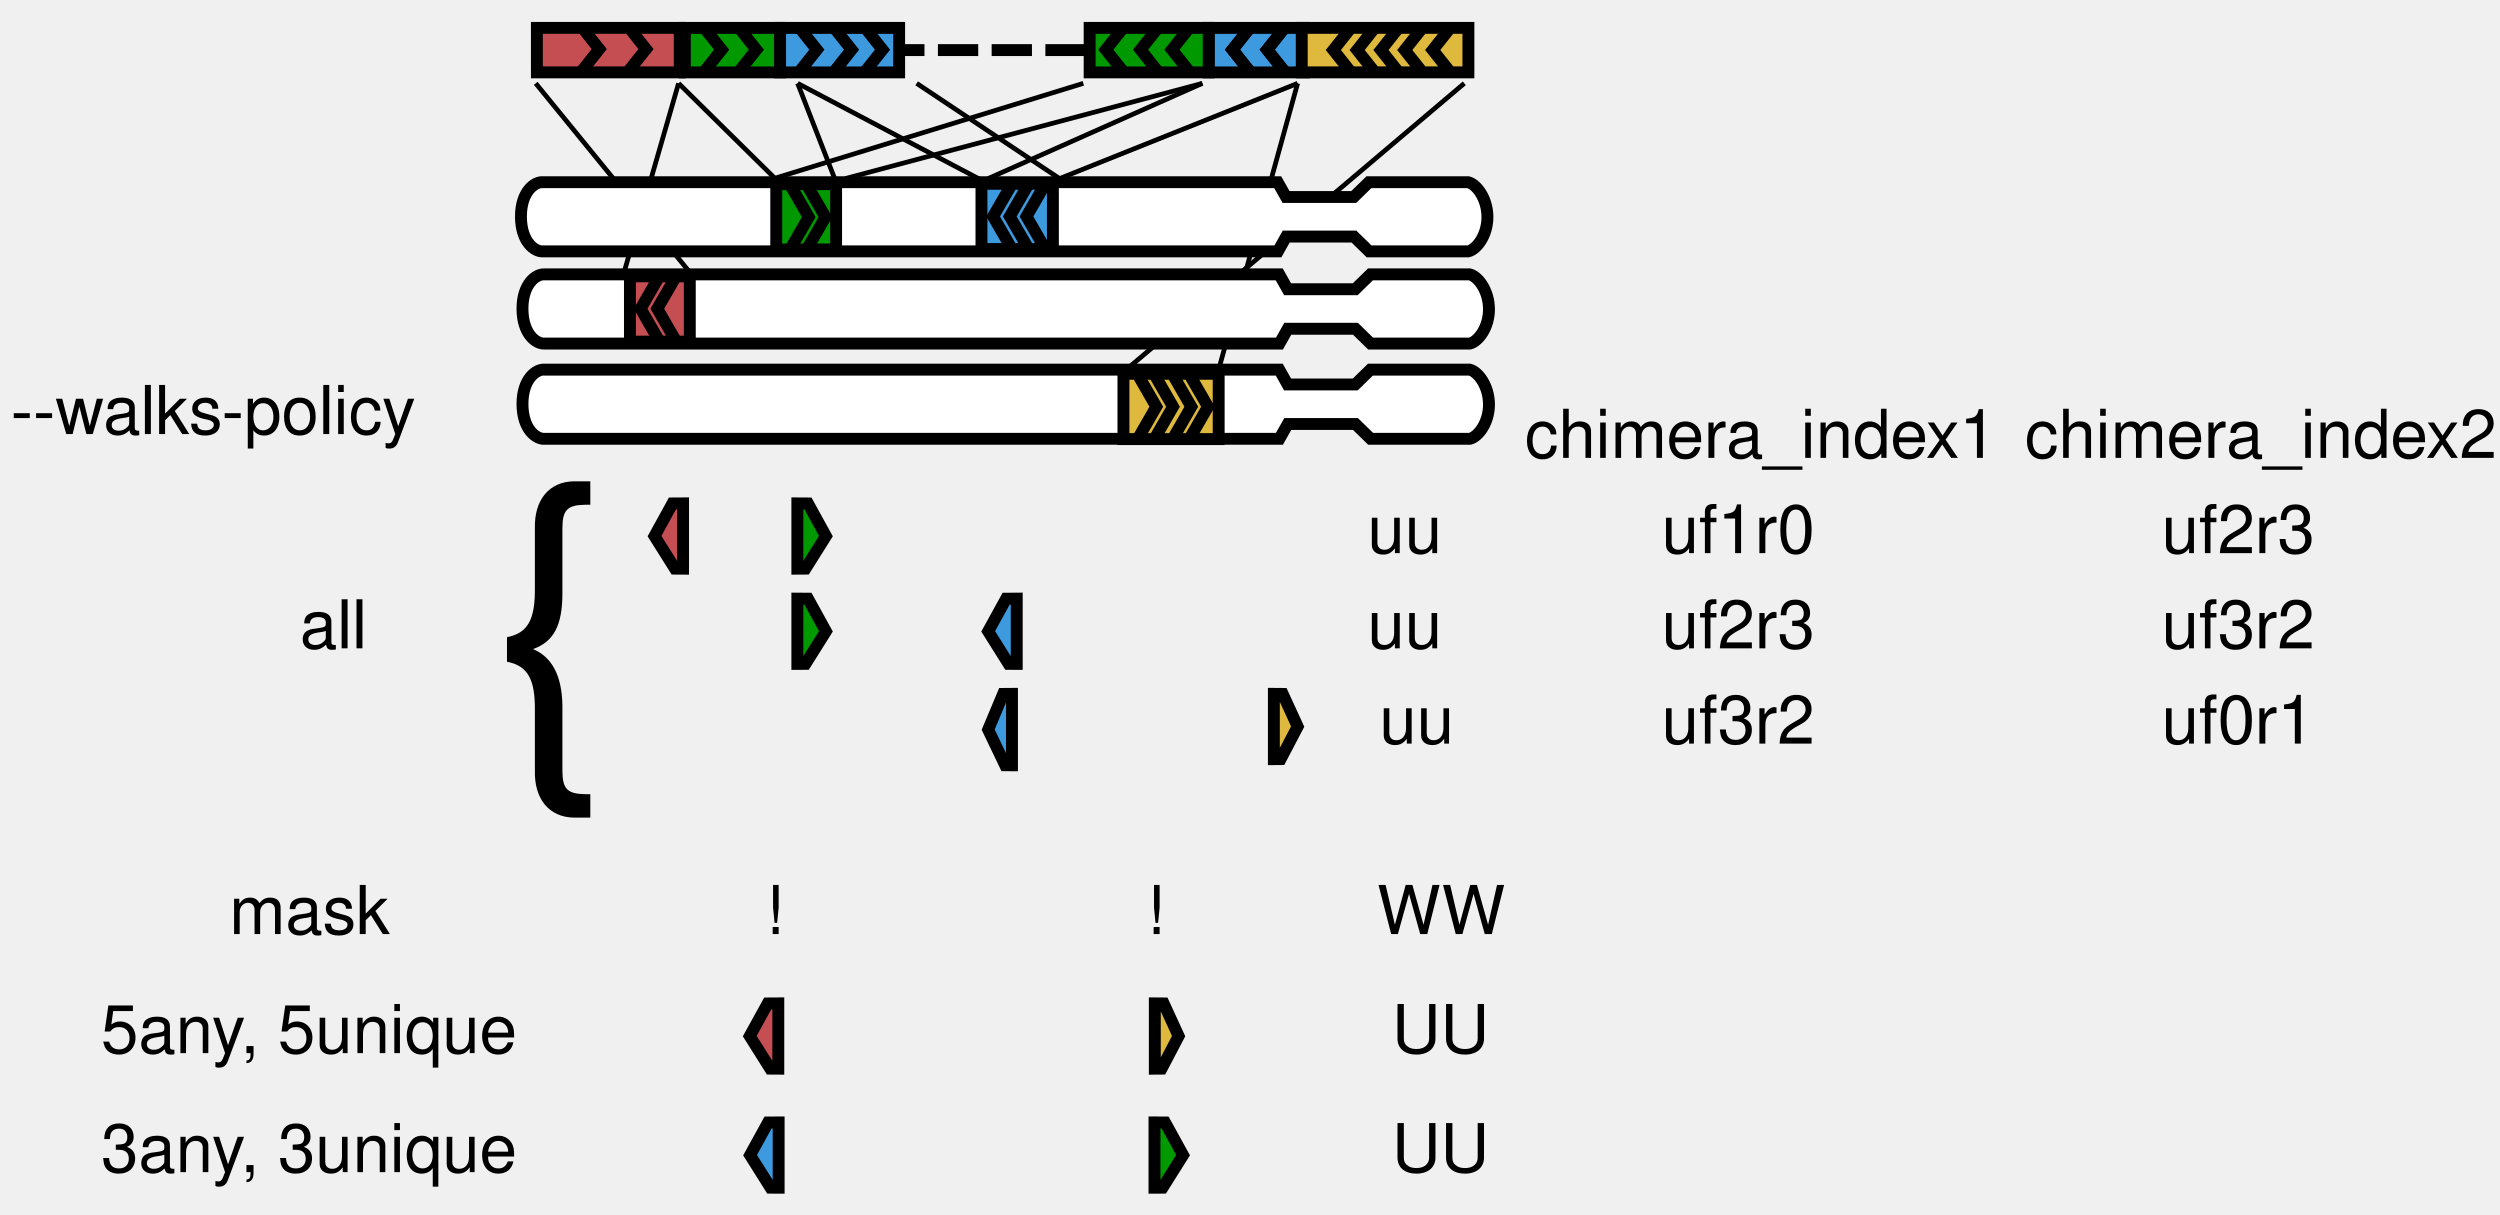
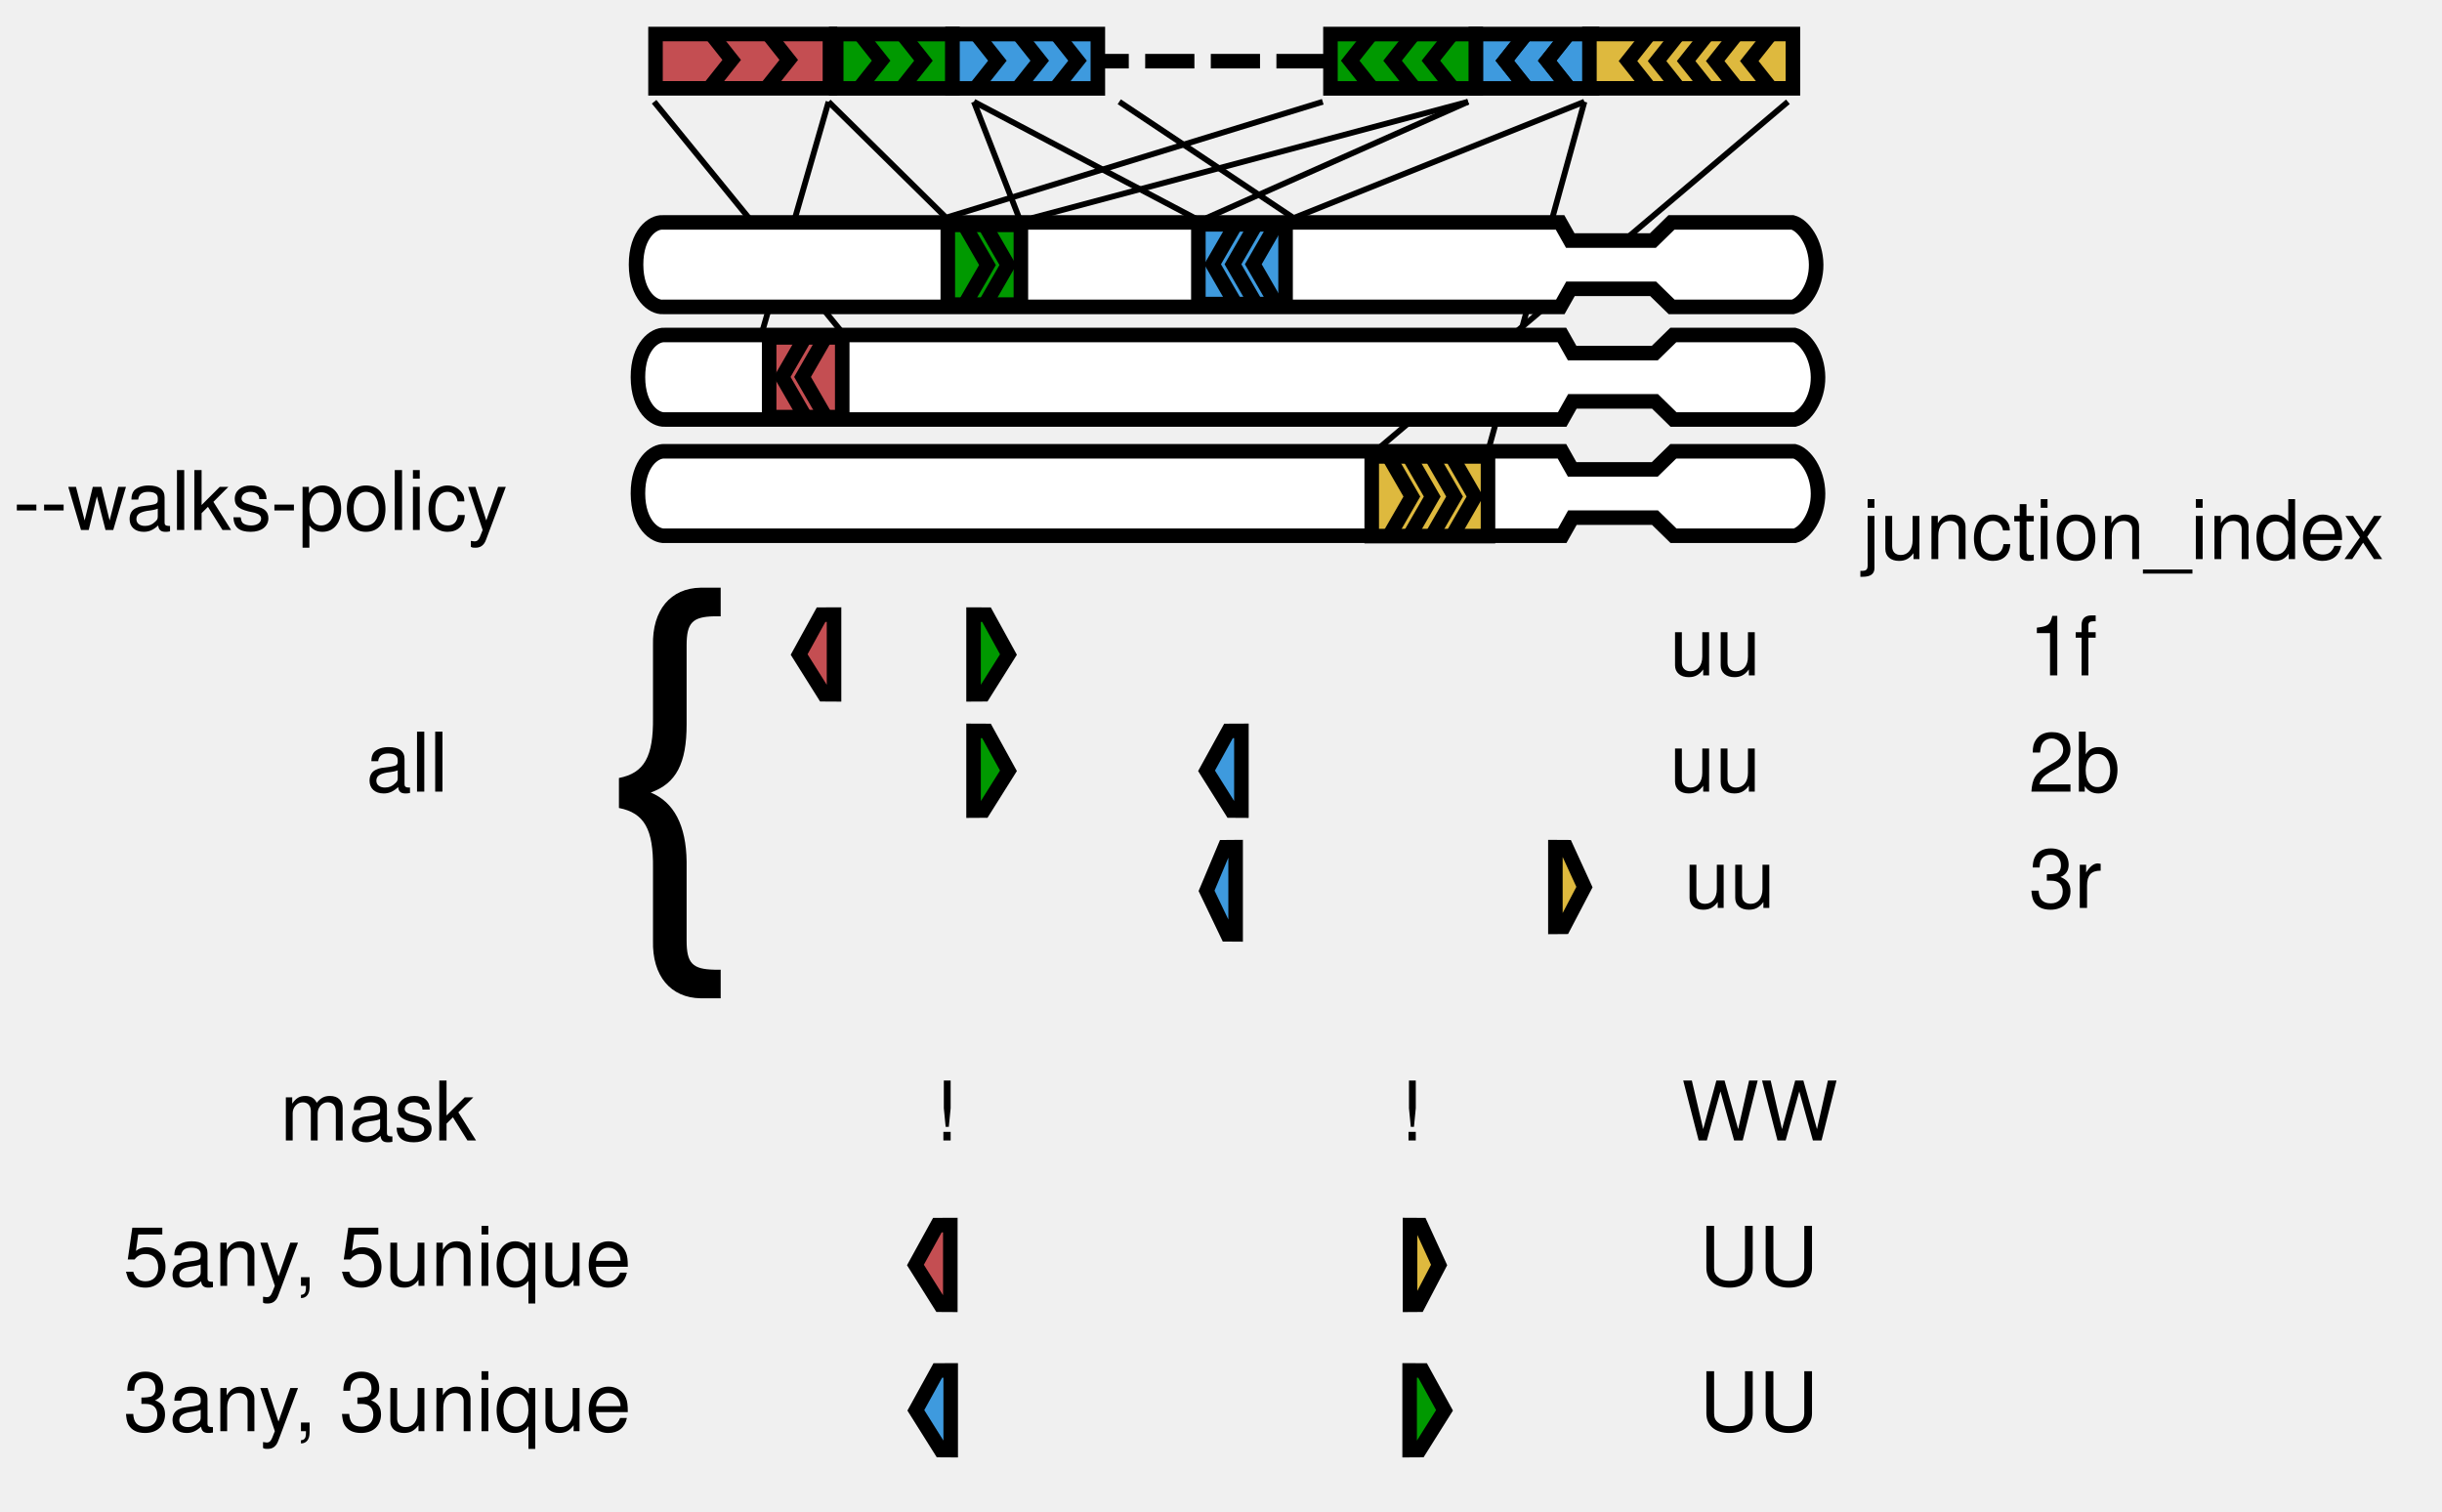
- <svg xmlns="http://www.w3.org/2000/svg" width="105px" height="51px" viewBox="0 0 105 51" version="1.1" style="background: #FFFFFF;">
+ <svg xmlns="http://www.w3.org/2000/svg" width="84px" height="52px" viewBox="0 0 84 52" version="1.1">
  <g id="Page-1" stroke="none" stroke-width="1" fill="none" fill-rule="evenodd">
-     <line x1="45.599" y1="2.104" x2="37.81" y2="2.104" id="path4191-9-2-29-3" stroke="#000000" stroke-width="0.5" stroke-dasharray="1.693,0.564" />
-     <line x1="22.5" y1="3.5" x2="29.148" y2="11.655" id="path5953-8-5-9-9" stroke="#000000" stroke-width="0.2" />
-     <line x1="28.5" y1="3.5" x2="26.148" y2="11.655" id="path5955-8-8-6-1" stroke="#000000" stroke-width="0.2" />
-     <line x1="45.5" y1="3.5" x2="32.5" y2="7.5" id="path5972-8-5-0-8" stroke="#000000" stroke-width="0.2" />
-     <line x1="33.5" y1="3.5" x2="41.235" y2="7.574" id="path5972-8-5-0-8" stroke="#000000" stroke-width="0.2" />
-     <line x1="50.5" y1="3.5" x2="35.5" y2="7.5" id="path5974-4-0-2-8" stroke="#000000" stroke-width="0.2" />
-     <line x1="38.5" y1="3.5" x2="44.5" y2="7.5" id="path5974-4-0-2-8" stroke="#000000" stroke-width="0.2" />
-     <line x1="54.5" y1="3.5" x2="51.148" y2="15.655" id="path5972-8-5-0-8" stroke="#000000" stroke-width="0.2" />
-     <line x1="61.5" y1="3.5" x2="47.148" y2="15.655" id="path5974-4-0-2-8" stroke="#000000" stroke-width="0.2" />
-     <polygon id="path6063-4-20-3-7-7" stroke="#000000" stroke-width="0.5" fill="#C44E52" points="27.489 22.516 28.348 23.882 28.689 23.884 28.689 21.142 28.244 21.145" />
-     <polygon id="path6063-4-20-3-7-7" stroke="#000000" stroke-width="0.5" fill="#009900" transform="translate(34.08878, 22.51323) scale(-1, 1) translate(-34.08878, -22.51323) " points="33.489 22.516 34.348 23.882 34.689 23.884 34.689 21.142 34.244 21.145" />
-     <polygon id="path6063-4-20-3-7-7" stroke="#000000" stroke-width="0.5" fill="#009900" transform="translate(34.08878, 26.51323) scale(-1, 1) translate(-34.08878, -26.51323) " points="33.489 26.516 34.348 27.882 34.689 27.884 34.689 25.142 34.244 25.145" />
-     <polygon id="path6063-4-6-2-0-6-0" stroke="#000000" stroke-width="0.5" fill="#3E9ADE" points="41.503 26.516 42.362 27.882 42.703 27.884 42.703 25.142 42.258 25.145" />
-     <polygon id="path6063-4-6-2-0-6-0" stroke="#000000" stroke-width="0.5" fill="#3E9ADE" points="41.503 30.645 42.219 32.14 42.503 32.142 42.503 29.142 42.132 29.145" />
-     <polygon id="path6063-4-20-3-7-7" stroke="#000000" stroke-width="0.5" fill="#009900" transform="translate(49.08878, 48.51323) scale(-1, 1) translate(-49.08878, -48.51323) " points="48.489 48.516 49.348 49.882 49.689 49.884 49.689 47.142 49.244 47.145" />
-     <polygon id="path6063-4-6-2-0-6-0" stroke="#000000" stroke-width="0.5" fill="#3E9ADE" points="31.503 48.516 32.362 49.882 32.703 49.884 32.703 47.142 32.258 47.145" />
-     <polygon id="path6063-4-6-2-0-6-0" stroke="#000000" stroke-width="0.5" fill="#DEB93E" transform="translate(54.00273, 30.51323) scale(-1, 1) translate(-54.00273, -30.51323) " points="53.503 30.516 54.219 31.882 54.503 31.884 54.503 29.142 54.132 29.145" />
-     <polygon id="path6063-4-20-3-7-7" stroke="#000000" stroke-width="0.5" fill="#C44E52" points="31.489 43.516 32.348 44.882 32.689 44.884 32.689 42.142 32.244 42.145" />
-     <polygon id="path6063-4-6-2-0-6-0" stroke="#000000" stroke-width="0.5" fill="#DEB93E" transform="translate(49.00273, 43.51323) scale(-1, 1) translate(-49.00273, -43.51323) " points="48.503 43.516 49.219 44.882 49.503 44.884 49.503 42.142 49.132 42.145" />
-     <rect id="rect4138-6-7-7-3-2" stroke="#000000" stroke-width="0.5" fill="#C44E52" fill-rule="nonzero" stroke-linecap="round" x="22.549" y="1.17" width="6" height="1.869" />
-     <g id="g6125-3-5-76-2-7" transform="translate(24.37033, 1.095396)" stroke="#000000" stroke-width="0.5">
-       <polyline id="path6063-8-1-9-1-9" points="0.042 0.013 0.798 0.966 0.033 1.929" />
-       <polyline id="path6063-9-3-74-1-5-1" points="2.005 0.013 2.761 0.966 1.996 1.929" />
+     <g id="Group" transform="translate(0.454096, 1.095396)">
+       <line x1="45.145" y1="1.009" x2="37.355" y2="1.009" id="path4191-9-2-29-3" stroke="#000000" stroke-width="0.5" stroke-dasharray="1.693,0.564" />
+       <line x1="22.046" y1="2.405" x2="28.694" y2="10.56" id="path5953-8-5-9-9" stroke="#000000" stroke-width="0.2" />
+       <line x1="28.046" y1="2.405" x2="25.694" y2="10.56" id="path5955-8-8-6-1" stroke="#000000" stroke-width="0.2" />
+       <line x1="45.046" y1="2.405" x2="32.046" y2="6.405" id="path5972-8-5-0-8" stroke="#000000" stroke-width="0.2" />
+       <line x1="33.046" y1="2.405" x2="40.781" y2="6.478" id="path5972-8-5-0-8" stroke="#000000" stroke-width="0.2" />
+       <line x1="50.046" y1="2.405" x2="35.046" y2="6.405" id="path5974-4-0-2-8" stroke="#000000" stroke-width="0.2" />
+       <line x1="38.046" y1="2.405" x2="44.046" y2="6.405" id="path5974-4-0-2-8" stroke="#000000" stroke-width="0.2" />
+       <line x1="54.046" y1="2.405" x2="50.694" y2="14.56" id="path5972-8-5-0-8" stroke="#000000" stroke-width="0.2" />
+       <line x1="61.046" y1="2.405" x2="46.694" y2="14.56" id="path5974-4-0-2-8" stroke="#000000" stroke-width="0.2" />
+       <polygon id="path6063-4-20-3-7-7" stroke="#000000" stroke-width="0.5" fill="#C44E52" fill-rule="nonzero" points="27.035 21.42 27.894 22.787 28.235 22.789 28.235 20.047 27.79 20.049" />
+       <polygon id="path6063-4-20-3-7-7" stroke="#000000" stroke-width="0.5" fill="#009900" fill-rule="nonzero" transform="translate(33.63469, 21.41784) scale(-1, 1) translate(-33.63469, -21.41784) " points="33.035 21.42 33.894 22.787 34.235 22.789 34.235 20.047 33.79 20.049" />
+       <polygon id="path6063-4-20-3-7-7" stroke="#000000" stroke-width="0.5" fill="#009900" fill-rule="nonzero" transform="translate(33.63469, 25.41784) scale(-1, 1) translate(-33.63469, -25.41784) " points="33.035 25.42 33.894 26.787 34.235 26.789 34.235 24.047 33.79 24.049" />
+       <polygon id="path6063-4-6-2-0-6-0" stroke="#000000" stroke-width="0.5" fill="#3E9ADE" fill-rule="nonzero" points="41.049 25.42 41.908 26.787 42.248 26.789 42.248 24.047 41.804 24.049" />
+       <polygon id="path6063-4-6-2-0-6-0" stroke="#000000" stroke-width="0.5" fill="#3E9ADE" fill-rule="nonzero" points="41.049 29.549 41.765 31.045 42.049 31.047 42.049 28.047 41.678 28.05" />
+       <polygon id="path6063-4-20-3-7-7" stroke="#000000" stroke-width="0.5" fill="#009900" fill-rule="nonzero" transform="translate(48.63469, 47.41784) scale(-1, 1) translate(-48.63469, -47.41784) " points="48.035 47.42 48.894 48.787 49.235 48.789 49.235 46.047 48.79 46.049" />
+       <polygon id="path6063-4-6-2-0-6-0" stroke="#000000" stroke-width="0.5" fill="#3E9ADE" fill-rule="nonzero" points="31.049 47.42 31.908 48.787 32.248 48.789 32.248 46.047 31.804 46.049" />
+       <polygon id="path6063-4-6-2-0-6-0" stroke="#000000" stroke-width="0.5" fill="#DEB93E" fill-rule="nonzero" transform="translate(53.54863, 29.41784) scale(-1, 1) translate(-53.54863, -29.41784) " points="53.049 29.42 53.765 30.787 54.049 30.789 54.049 28.047 53.678 28.049" />
+       <polygon id="path6063-4-20-3-7-7" stroke="#000000" stroke-width="0.5" fill="#C44E52" fill-rule="nonzero" points="31.035 42.42 31.894 43.787 32.235 43.789 32.235 41.047 31.79 41.049" />
+       <polygon id="path6063-4-6-2-0-6-0" stroke="#000000" stroke-width="0.5" fill="#DEB93E" fill-rule="nonzero" transform="translate(48.54863, 42.41784) scale(-1, 1) translate(-48.54863, -42.41784) " points="48.049 42.42 48.765 43.787 49.049 43.789 49.049 41.047 48.678 41.049" />
+       <rect id="rect4138-6-7-7-3-2" stroke="#000000" stroke-width="0.5" fill="#C44E52" fill-rule="nonzero" stroke-linecap="round" x="22.094" y="0.075" width="6" height="1.869" />
+       <g id="g6125-3-5-76-2-7" transform="translate(22.91624, 0)" stroke="#000000" stroke-width="0.5">
+         <polyline id="path6063-8-1-9-1-9" points="1.042 0.013 1.798 0.966 1.033 1.929" />
+         <polyline id="path6063-9-3-74-1-5-1" points="3.005 0.013 3.761 0.966 2.996 1.929" />
+       </g>
+       <rect id="rect4138-6-7-7-2-9-9" stroke="#000000" stroke-width="0.5" fill="#009900" fill-rule="nonzero" stroke-linecap="round" x="28.31" y="0.076" width="4" height="1.869" />
+       <rect id="rect4138-6-7-7-2-9-9" stroke="#000000" stroke-width="0.5" fill="#3E9ADE" fill-rule="nonzero" stroke-linecap="round" x="32.31" y="0.076" width="5" height="1.869" />
+       <g id="g6125-3-5-76-1-9-6" transform="translate(28.05602, 0.02619)" stroke="#000000" stroke-width="0.5">
+         <polyline id="path6063-8-1-9-7-1-3" points="1.042 0.013 1.798 0.966 1.033 1.929" />
+         <polyline id="path6063-9-3-74-1-7-4-6" points="2.499 0.013 3.255 0.966 2.49 1.929" />
+       </g>
+       <polyline id="path6063-8-1-9-7-1-3" stroke="#000000" stroke-width="0.5" points="33.098 0.04 33.854 0.992 33.089 1.955" />
+       <polyline id="path6063-9-3-74-1-7-4-6" stroke="#000000" stroke-width="0.5" points="34.555 0.04 35.311 0.992 34.546 1.955" />
+       <polyline id="path6063-9-3-74-1-7-4-6" stroke="#000000" stroke-width="0.5" points="35.855 0.04 36.611 0.992 35.846 1.955" />
+       <rect id="rect4138-6-7-7-2-9-9" stroke="#000000" stroke-width="0.5" fill="#3E9ADE" fill-rule="nonzero" stroke-linecap="round" transform="translate(52.3103, 1.010667) scale(-1, 1) translate(-52.3103, -1.010667) " x="50.31" y="0.076" width="4" height="1.869" />
+       <rect id="rect4138-6-7-7-2-9-9" stroke="#000000" stroke-width="0.5" fill="#009900" fill-rule="nonzero" stroke-linecap="round" transform="translate(47.8103, 1.010667) scale(-1, 1) translate(-47.8103, -1.010667) " x="45.31" y="0.076" width="5" height="1.869" />
+       <g id="g6125-3-5-76-1-9-6" transform="translate(52.56457, 1.02619) scale(-1, 1) translate(-52.56457, -1.02619) translate(50.56457, 0.02619)" stroke="#000000" stroke-width="0.5">
+         <polyline id="path6063-8-1-9-7-1-3" points="1.042 0.013 1.798 0.966 1.033 1.929" />
+         <polyline id="path6063-9-3-74-1-7-4-6" points="2.499 0.013 3.255 0.966 2.49 1.929" />
+       </g>
+       <polyline id="path6063-8-1-9-7-1-3" stroke="#000000" stroke-width="0.5" transform="translate(53.14933, 0.99744) scale(-1, 1) translate(-53.14933, -0.99744) " points="52.776 0.04 53.532 0.992 52.767 1.955" />
+       <polyline id="path6063-9-3-74-1-7-4-6" stroke="#000000" stroke-width="0.5" transform="translate(51.69222, 0.99744) scale(-1, 1) translate(-51.69222, -0.99744) " points="51.319 0.04 52.075 0.992 51.31 1.955" />
+       <g id="g6125-3-5-76-1-9-6" transform="translate(47.2459, 1.02619) scale(-1, 1) translate(-47.2459, -1.02619) translate(45.2459, 0.02619)" stroke="#000000" stroke-width="0.5">
+         <polyline id="path6063-8-1-9-7-1-3" points="1.042 0.013 1.798 0.966 1.033 1.929" />
+         <polyline id="path6063-9-3-74-1-7-4-6" points="2.499 0.013 3.255 0.966 2.49 1.929" />
+       </g>
+       <polyline id="path6063-8-1-9-7-1-3" stroke="#000000" stroke-width="0.5" transform="translate(49.14933, 0.99744) scale(-1, 1) translate(-49.14933, -0.99744) " points="48.776 0.04 49.532 0.992 48.767 1.955" />
+       <rect id="rect4138-7-1-8-1-4" stroke="#000000" stroke-width="0.5" fill="#DEB93E" fill-rule="nonzero" stroke-linecap="round" x="54.219" y="0.075" width="7" height="1.869" />
+       <polyline id="path6063-8-7-0-0-5-6" stroke="#000000" stroke-width="0.5" transform="translate(60.10119, 1.010936) scale(-1, 1) translate(-60.10119, -1.010936) " points="59.728 0.053 60.484 1.005 59.719 1.969" />
+       <polyline id="path6063-9-3-6-4-3-8-7" stroke="#000000" stroke-width="0.5" transform="translate(58.92837, 1.010936) scale(-1, 1) translate(-58.92837, -1.010936) " points="58.555 0.053 59.311 1.005 58.546 1.969" />
+       <polyline id="path6063-8-7-0-0-5-6" stroke="#000000" stroke-width="0.5" transform="translate(57.92837, 1.010936) scale(-1, 1) translate(-57.92837, -1.010936) " points="57.555 0.053 58.311 1.005 57.546 1.969" />
+       <polyline id="path6063-9-3-6-4-3-8-7" stroke="#000000" stroke-width="0.5" transform="translate(56.92837, 1.010936) scale(-1, 1) translate(-56.92837, -1.010936) " points="56.555 0.053 57.311 1.005 56.546 1.969" />
+       <polyline id="path6063-9-3-6-4-3-8-7" stroke="#000000" stroke-width="0.5" transform="translate(55.92837, 1.010936) scale(-1, 1) translate(-55.92837, -1.010936) " points="55.555 0.053 56.311 1.005 55.546 1.969" />
+       <path d="M22.34,6.556 C22.004,6.533 21.422,6.946 21.425,8.009 C21.429,9.073 22.011,9.485 22.348,9.462 L53.217,9.462 L53.568,8.84 L56.41,8.84 L57.047,9.462 L61.217,9.462 C61.582,9.369 62.025,8.768 62.018,8.006 C62.011,7.244 61.572,6.649 61.209,6.556 L57.04,6.556 L56.403,7.179 L53.56,7.179 L53.209,6.556 L22.34,6.556 Z" id="path5671-5-9-0-1" stroke="#000000" stroke-width="0.5" fill="#FFFFFF" fill-rule="nonzero" />
+       <path d="M22.405,10.429 C22.068,10.406 21.486,10.818 21.49,11.882 C21.494,12.945 22.076,13.358 22.413,13.335 L53.282,13.335 L53.633,12.712 L56.475,12.712 L57.112,13.335 L61.282,13.335 C61.647,13.241 62.09,12.64 62.083,11.878 C62.076,11.117 61.637,10.521 61.274,10.429 L57.104,10.429 L56.467,11.051 L53.625,11.051 L53.274,10.429 L22.405,10.429 Z" id="path5671-5-9-9-4-0" stroke="#000000" stroke-width="0.5" fill="#FFFFFF" fill-rule="nonzero" />
+       <path d="M22.405,14.429 C22.068,14.406 21.486,14.818 21.49,15.882 C21.494,16.945 22.076,17.358 22.413,17.335 L53.282,17.335 L53.633,16.712 L56.475,16.712 L57.112,17.335 L61.282,17.335 C61.647,17.241 62.09,16.64 62.083,15.878 C62.076,15.117 61.637,14.521 61.274,14.429 L57.104,14.429 L56.467,15.051 L53.625,15.051 L53.274,14.429 L22.405,14.429 Z" id="path5671-5-9-9-4-0" stroke="#000000" stroke-width="0.5" fill="#FFFFFF" fill-rule="nonzero" />
+       <g id="g7464-3-6-2-0" transform="translate(42.34036, 8.395715) scale(-1, 1) translate(-42.34036, -8.395715) translate(40.34036, 6.395715)" stroke="#000000" stroke-width="0.5">
+         <rect id="rect4138-6-1-7-0-9-6" fill="#3E9ADE" fill-rule="nonzero" stroke-linecap="round" x="0.573" y="0.227" width="3" height="2.742" />
+         <g id="g6125-1-83-6-4" transform="translate(0.489609, 0.282222)">
+           <polyline id="path6063-9-9-0-21-4-7" points="0.442 0.018 1.193 1.318 0.433 2.633" />
+           <polyline id="path6063-9-9-1-9-0-22-3" points="1.143 0.018 1.893 1.318 1.134 2.633" />
+           <polyline id="path6063-9-9-1-4-7-5-2-4" points="1.843 0.018 2.594 1.318 1.834 2.633" />
+         </g>
+       </g>
+       <g id="g7473-9-8-0-7" transform="translate(27.18027, 12.24704) scale(-1, 1) translate(-27.18027, -12.24704) translate(25.68027, 10.24704)" stroke="#000000" stroke-width="0.5">
+         <rect id="rect4138-6-1-5-9-5-5-2" fill="#C44E52" fill-rule="nonzero" stroke-linecap="round" x="0.163" y="0.264" width="2.514" height="2.742" />
+         <g id="g6125-9-3-5-52-1" transform="translate(0.611099, 0.3063)">
+           <polyline id="path6063-9-9-1-5-1-8-9-7" points="0.167 0.018 0.917 1.318 0.158 2.633" />
+           <polyline id="path6063-9-9-1-4-8-2-2-02-9" points="0.868 0.018 1.618 1.318 0.859 2.633" />
+         </g>
+       </g>
+       <g id="g7473-9-8-8-8-5" transform="translate(48.5524, 15.61068) scale(-1, 1) rotate(-180) translate(-48.5524, -15.61068) translate(46.0524, 13.61068)" stroke="#000000" stroke-width="0.5">
+         <rect id="rect4138-6-1-5-9-5-7-3-68" fill="#DEB93E" fill-rule="nonzero" stroke-linecap="round" x="0.678" y="0.264" width="4" height="2.742" />
+         <g id="g6125-9-3-5-5-8-9" transform="translate(2.611099, 0.3063)">
+           <polyline id="path6063-9-9-1-5-1-8-2-0-5" points="0.167 0.018 0.917 1.318 0.158 2.633" />
+           <polyline id="path6063-9-9-1-4-8-2-2-4-4-5" points="0.868 0.018 1.618 1.318 0.859 2.633" />
+         </g>
+         <g id="g6125-9-3-5-5-8-9" transform="translate(1.141655, 0.3063)">
+           <polyline id="path6063-9-9-1-5-1-8-2-0-5" points="0.167 0.018 0.917 1.318 0.158 2.633" />
+           <polyline id="path6063-9-9-1-4-8-2-2-4-4-5" points="0.868 0.018 1.618 1.318 0.859 2.633" />
+         </g>
+       </g>
+       <g id="g7473-9-8-8-8-5-2" transform="translate(33.48516, 7.645764) scale(-1, 1) rotate(-180) translate(-33.48516, -7.645764) translate(31.98516, 5.645764)" stroke="#000000" stroke-width="0.5">
+         <rect id="rect4138-6-1-5-9-5-7-3-68-1" fill="#009900" fill-rule="nonzero" stroke-linecap="round" x="0.163" y="0.264" width="2.514" height="2.742" />
+         <g id="g6125-9-3-5-5-8-9-5" transform="translate(0.611099, 0.3063)">
+           <polyline id="path6063-9-9-1-5-1-8-2-0-5-9" points="0.167 0.018 0.917 1.318 0.158 2.633" />
+           <polyline id="path6063-9-9-1-4-8-2-2-4-4-5-9" points="0.868 0.018 1.618 1.318 0.859 2.633" />
+         </g>
+       </g>
+       <line x1="28.046" y1="2.405" x2="32.122" y2="6.424" id="path5953-8-5-8-56-2-1" stroke="#000000" stroke-width="0.2" />
+       <line x1="33.046" y1="2.405" x2="34.668" y2="6.573" id="path5953-8-5-8-56-2-1-6" stroke="#000000" stroke-width="0.2" />
+       <line x1="50.046" y1="2.405" x2="41.046" y2="6.405" id="path5953-8-5-8-56-2-1" stroke="#000000" stroke-width="0.2" />
+       <line x1="54.046" y1="2.405" x2="44.046" y2="6.405" id="path5953-8-5-8-56-2-1-6" stroke="#000000" stroke-width="0.2" />
+       <text id="uu" fill="#000000" fill-rule="nonzero" font-family="Helvetica" font-size="2.822" font-weight="normal">
+         <tspan x="56.976" y="22.135">uu</tspan>
+       </text>
+       <text id="all" fill="#000000" fill-rule="nonzero" font-family="Helvetica" font-size="2.822" font-weight="normal">
+         <tspan x="12.134" y="26.135">all</tspan>
+       </text>
+       <text id="mask" fill="#000000" fill-rule="nonzero" font-family="Helvetica" font-size="2.822" font-weight="normal">
+         <tspan x="9.175" y="38.135">mask</tspan>
+       </text>
+       <text id="5any,-5unique" fill="#000000" fill-rule="nonzero" font-family="Helvetica" font-size="2.822" font-weight="normal">
+         <tspan x="3.784" y="43.135">5any, 5unique</tspan>
+       </text>
+       <text id="--walks-policy" fill="#000000" fill-rule="nonzero" font-family="Helvetica" font-size="2.822" font-weight="normal">
+         <tspan x="0" y="17.135">--walks-policy</tspan>
+       </text>
+       <text id="junction_index" fill="#000000" fill-rule="nonzero" font-family="Helvetica" font-size="2.822" font-weight="normal">
+         <tspan x="63.584" y="18.135">junction_index</tspan>
+       </text>
+       <text id="1f" fill="#000000" fill-rule="nonzero" font-family="Helvetica" font-size="2.822" font-weight="normal">
+         <tspan x="69.33" y="22.135">1f</tspan>
+       </text>
+       <text id="2b" fill="#000000" fill-rule="nonzero" font-family="Helvetica" font-size="2.822" font-weight="normal">
+         <tspan x="69.33" y="26.135">2b</tspan>
+       </text>
+       <text id="3r" fill="#000000" fill-rule="nonzero" font-family="Helvetica" font-size="2.822" font-weight="normal">
+         <tspan x="69.33" y="30.135">3r</tspan>
+       </text>
+       <text id="uu" fill="#000000" fill-rule="nonzero" font-family="Helvetica" font-size="2.822" font-weight="normal">
+         <tspan x="56.976" y="26.135">uu</tspan>
+       </text>
+       <text id="uu" fill="#000000" fill-rule="nonzero" font-family="Helvetica" font-size="2.822" font-weight="normal">
+         <tspan x="57.476" y="30.135">uu</tspan>
+       </text>
+       <text id="UU" fill="#000000" fill-rule="nonzero" font-family="Helvetica" font-size="2.822" font-weight="normal">
+         <tspan x="58.008" y="43.135">UU</tspan>
+       </text>
+       <text id="3any,-3unique" fill="#000000" fill-rule="nonzero" font-family="Helvetica" font-size="2.822" font-weight="normal">
+         <tspan x="3.784" y="48.135">3any, 3unique</tspan>
+       </text>
+       <text id="UU" fill="#000000" fill-rule="nonzero" font-family="Helvetica" font-size="2.822" font-weight="normal">
+         <tspan x="58.008" y="48.135">UU</tspan>
+       </text>
+       <text id="WW" fill="#000000" fill-rule="nonzero" font-family="Helvetica" font-size="2.822" font-weight="normal">
+         <tspan x="57.382" y="38.135">WW</tspan>
+       </text>
+       <text id="!" fill="#000000" fill-rule="nonzero" font-family="Helvetica" font-size="2.822" font-weight="normal">
+         <tspan x="31.654" y="38.135">!</tspan>
+       </text>
+       <text id="!" fill="#000000" fill-rule="nonzero" font-family="Helvetica" font-size="2.822" font-weight="normal">
+         <tspan x="47.654" y="38.135">!</tspan>
+       </text>
+       <text id="{" fill="#000000" fill-rule="nonzero" font-family="Helvetica-Light, Helvetica" font-size="15" font-weight="300">
+         <tspan x="20.197" y="30.06">{</tspan>
+       </text>
    </g>
-     <rect id="rect4138-6-7-7-2-9-9" stroke="#000000" stroke-width="0.5" fill="#009900" fill-rule="nonzero" stroke-linecap="round" x="28.764" y="1.172" width="4" height="1.869" />
-     <rect id="rect4138-6-7-7-2-9-9" stroke="#000000" stroke-width="0.5" fill="#3E9ADE" fill-rule="nonzero" stroke-linecap="round" x="32.764" y="1.172" width="5" height="1.869" />
-     <g id="g6125-3-5-76-1-9-6" transform="translate(29.51012, 1.121586)" stroke="#000000" stroke-width="0.5">
-       <polyline id="path6063-8-1-9-7-1-3" points="0.042 0.013 0.798 0.966 0.033 1.929" />
-       <polyline id="path6063-9-3-74-1-7-4-6" points="1.499 0.013 2.255 0.966 1.49 1.929" />
-     </g>
-     <polyline id="path6063-8-1-9-7-1-3" stroke="#000000" stroke-width="0.5" points="33.552 1.135 34.308 2.087 33.543 3.051" />
-     <polyline id="path6063-9-3-74-1-7-4-6" stroke="#000000" stroke-width="0.5" points="35.009 1.135 35.765 2.087 35 3.051" />
-     <polyline id="path6063-9-3-74-1-7-4-6" stroke="#000000" stroke-width="0.5" points="36.309 1.135 37.065 2.087 36.3 3.051" />
-     <rect id="rect4138-6-7-7-2-9-9" stroke="#000000" stroke-width="0.5" fill="#3E9ADE" fill-rule="nonzero" stroke-linecap="round" transform="translate(52.76439, 2.106063) scale(-1, 1) translate(-52.76439, -2.106063) " x="50.764" y="1.172" width="4" height="1.869" />
-     <rect id="rect4138-6-7-7-2-9-9" stroke="#000000" stroke-width="0.5" fill="#009900" fill-rule="nonzero" stroke-linecap="round" transform="translate(48.26439, 2.106063) scale(-1, 1) translate(-48.26439, -2.106063) " x="45.764" y="1.172" width="5" height="1.869" />
-     <g id="g6125-3-5-76-1-9-6" transform="translate(52.51867, 2.121586) scale(-1, 1) translate(-52.51867, -2.121586) translate(51.01867, 1.121586)" stroke="#000000" stroke-width="0.5">
-       <polyline id="path6063-8-1-9-7-1-3" points="0.042 0.013 0.798 0.966 0.033 1.929" />
-       <polyline id="path6063-9-3-74-1-7-4-6" points="1.499 0.013 2.255 0.966 1.49 1.929" />
-     </g>
-     <polyline id="path6063-8-1-9-7-1-3" stroke="#000000" stroke-width="0.5" transform="translate(53.60343, 2.092836) scale(-1, 1) translate(-53.60343, -2.092836) " points="53.23 1.135 53.986 2.087 53.221 3.051" />
-     <polyline id="path6063-9-3-74-1-7-4-6" stroke="#000000" stroke-width="0.5" transform="translate(52.14632, 2.092836) scale(-1, 1) translate(-52.14632, -2.092836) " points="51.773 1.135 52.529 2.087 51.764 3.051" />
-     <g id="g6125-3-5-76-1-9-6" transform="translate(47.2, 2.121586) scale(-1, 1) translate(-47.2, -2.121586) translate(45.7, 1.121586)" stroke="#000000" stroke-width="0.5">
-       <polyline id="path6063-8-1-9-7-1-3" points="0.042 0.013 0.798 0.966 0.033 1.929" />
-       <polyline id="path6063-9-3-74-1-7-4-6" points="1.499 0.013 2.255 0.966 1.49 1.929" />
-     </g>
-     <polyline id="path6063-8-1-9-7-1-3" stroke="#000000" stroke-width="0.5" transform="translate(49.60343, 2.092836) scale(-1, 1) translate(-49.60343, -2.092836) " points="49.23 1.135 49.986 2.087 49.221 3.051" />
-     <rect id="rect4138-7-1-8-1-4" stroke="#000000" stroke-width="0.5" fill="#DEB93E" fill-rule="nonzero" stroke-linecap="round" x="54.673" y="1.17" width="7" height="1.869" />
-     <polyline id="path6063-8-7-0-0-5-6" stroke="#000000" stroke-width="0.5" transform="translate(60.55528, 2.106332) scale(-1, 1) translate(-60.55528, -2.106332) " points="60.182 1.149 60.938 2.101 60.173 3.064" />
-     <polyline id="path6063-9-3-6-4-3-8-7" stroke="#000000" stroke-width="0.5" transform="translate(59.38247, 2.106332) scale(-1, 1) translate(-59.38247, -2.106332) " points="59.009 1.149 59.765 2.101 59 3.064" />
-     <polyline id="path6063-8-7-0-0-5-6" stroke="#000000" stroke-width="0.5" transform="translate(58.38247, 2.106332) scale(-1, 1) translate(-58.38247, -2.106332) " points="58.009 1.149 58.765 2.101 58 3.064" />
-     <polyline id="path6063-9-3-6-4-3-8-7" stroke="#000000" stroke-width="0.5" transform="translate(57.38247, 2.106332) scale(-1, 1) translate(-57.38247, -2.106332) " points="57.009 1.149 57.765 2.101 57 3.064" />
-     <polyline id="path6063-9-3-6-4-3-8-7" stroke="#000000" stroke-width="0.5" transform="translate(56.38247, 2.106332) scale(-1, 1) translate(-56.38247, -2.106332) " points="56.009 1.149 56.765 2.101 56 3.064" />
-     <path d="M22.794,7.652 C22.458,7.629 21.876,8.041 21.88,9.105 C21.883,10.168 22.465,10.581 22.802,10.558 L53.671,10.558 L54.022,9.935 L56.864,9.935 L57.502,10.558 L61.671,10.558 C62.036,10.464 62.479,9.863 62.472,9.101 C62.465,8.34 62.026,7.744 61.663,7.652 L57.494,7.652 L56.857,8.274 L54.015,8.274 L53.663,7.652 L22.794,7.652 Z" id="path5671-5-9-0-1" stroke="#000000" stroke-width="0.5" fill="#FFFFFF" />
-     <path d="M22.859,11.524 C22.522,11.501 21.94,11.914 21.944,12.977 C21.948,14.041 22.53,14.453 22.867,14.43 L53.736,14.43 L54.087,13.808 L56.929,13.808 L57.566,14.43 L61.736,14.43 C62.101,14.336 62.544,13.735 62.537,12.974 C62.53,12.212 62.091,11.617 61.728,11.524 L57.558,11.524 L56.921,12.147 L54.079,12.147 L53.728,11.524 L22.859,11.524 Z" id="path5671-5-9-9-4-0" stroke="#000000" stroke-width="0.5" fill="#FFFFFF" />
-     <path d="M22.859,15.524 C22.522,15.501 21.94,15.914 21.944,16.977 C21.948,18.041 22.53,18.453 22.867,18.43 L53.736,18.43 L54.087,17.808 L56.929,17.808 L57.566,18.43 L61.736,18.43 C62.101,18.336 62.544,17.735 62.537,16.974 C62.53,16.212 62.091,15.617 61.728,15.524 L57.558,15.524 L56.921,16.147 L54.079,16.147 L53.728,15.524 L22.859,15.524 Z" id="path5671-5-9-9-4-0" stroke="#000000" stroke-width="0.5" fill="#FFFFFF" />
-     <g id="g7464-3-6-2-0" transform="translate(42.79445, 9.491111) scale(-1, 1) translate(-42.79445, -9.491111) translate(40.79445, 7.491111)" stroke="#000000" stroke-width="0.5">
-       <rect id="rect4138-6-1-7-0-9-6" fill="#3E9ADE" fill-rule="nonzero" stroke-linecap="round" x="0.573" y="0.227" width="3" height="2.742" />
-       <g id="g6125-1-83-6-4" transform="translate(0.489609, 0.282222)">
-         <polyline id="path6063-9-9-0-21-4-7" points="0.442 0.018 1.193 1.318 0.433 2.633" />
-         <polyline id="path6063-9-9-1-9-0-22-3" points="1.143 0.018 1.893 1.318 1.134 2.633" />
-         <polyline id="path6063-9-9-1-4-7-5-2-4" points="1.843 0.018 2.594 1.318 1.834 2.633" />
-       </g>
-     </g>
-     <g id="g7473-9-8-0-7" transform="translate(27.63436, 13.34244) scale(-1, 1) translate(-27.63436, -13.34244) translate(26.13436, 11.34244)" stroke="#000000" stroke-width="0.5">
-       <rect id="rect4138-6-1-5-9-5-5-2" fill="#C44E52" fill-rule="nonzero" stroke-linecap="round" x="0.163" y="0.264" width="2.514" height="2.742" />
-       <g id="g6125-9-3-5-52-1" transform="translate(0.611099, 0.3063)">
-         <polyline id="path6063-9-9-1-5-1-8-9-7" points="0.167 0.018 0.917 1.318 0.158 2.633" />
-         <polyline id="path6063-9-9-1-4-8-2-2-02-9" points="0.868 0.018 1.618 1.318 0.859 2.633" />
-       </g>
-     </g>
-     <g id="g7473-9-8-8-8-5" transform="translate(49.0065, 16.70608) scale(-1, 1) rotate(-180) translate(-49.0065, -16.70608) translate(46.5065, 14.70608)" stroke="#000000" stroke-width="0.5">
-       <rect id="rect4138-6-1-5-9-5-7-3-68" fill="#DEB93E" fill-rule="nonzero" stroke-linecap="round" x="0.678" y="0.264" width="4" height="2.742" />
-       <g id="g6125-9-3-5-5-8-9" transform="translate(2.611099, 0.3063)">
-         <polyline id="path6063-9-9-1-5-1-8-2-0-5" points="0.167 0.018 0.917 1.318 0.158 2.633" />
-         <polyline id="path6063-9-9-1-4-8-2-2-4-4-5" points="0.868 0.018 1.618 1.318 0.859 2.633" />
-       </g>
-       <g id="g6125-9-3-5-5-8-9" transform="translate(1.141655, 0.3063)">
-         <polyline id="path6063-9-9-1-5-1-8-2-0-5" points="0.167 0.018 0.917 1.318 0.158 2.633" />
-         <polyline id="path6063-9-9-1-4-8-2-2-4-4-5" points="0.868 0.018 1.618 1.318 0.859 2.633" />
-       </g>
-     </g>
-     <g id="g7473-9-8-8-8-5-2" transform="translate(33.93926, 8.74116) scale(-1, 1) rotate(-180) translate(-33.93926, -8.74116) translate(32.43926, 6.74116)" stroke="#000000" stroke-width="0.5">
-       <rect id="rect4138-6-1-5-9-5-7-3-68-1" fill="#009900" fill-rule="nonzero" stroke-linecap="round" x="0.163" y="0.264" width="2.514" height="2.742" />
-       <g id="g6125-9-3-5-5-8-9-5" transform="translate(0.611099, 0.3063)">
-         <polyline id="path6063-9-9-1-5-1-8-2-0-5-9" points="0.167 0.018 0.917 1.318 0.158 2.633" />
-         <polyline id="path6063-9-9-1-4-8-2-2-4-4-5-9" points="0.868 0.018 1.618 1.318 0.859 2.633" />
-       </g>
-     </g>
-     <line x1="28.5" y1="3.5" x2="32.576" y2="7.519" id="path5953-8-5-8-56-2-1" stroke="#000000" stroke-width="0.2" />
-     <line x1="33.5" y1="3.5" x2="35.122" y2="7.669" id="path5953-8-5-8-56-2-1-6" stroke="#000000" stroke-width="0.2" />
-     <line x1="50.5" y1="3.5" x2="41.5" y2="7.5" id="path5953-8-5-8-56-2-1" stroke="#000000" stroke-width="0.2" />
-     <line x1="54.5" y1="3.5" x2="44.5" y2="7.5" id="path5953-8-5-8-56-2-1-6" stroke="#000000" stroke-width="0.2" />
-     <text id="uu" fill="#000000" fill-rule="nonzero" font-family="Helvetica" font-size="2.822" font-weight="normal">
-       <tspan x="57.43" y="23.23">uu</tspan>
-     </text>
-     <text id="all" fill="#000000" fill-rule="nonzero" font-family="Helvetica" font-size="2.822" font-weight="normal">
-       <tspan x="12.588" y="27.23">all</tspan>
-     </text>
-     <text id="mask" fill="#000000" fill-rule="nonzero" font-family="Helvetica" font-size="2.822" font-weight="normal">
-       <tspan x="9.629" y="39.23">mask</tspan>
-     </text>
-     <text id="5any,-5unique" fill="#000000" fill-rule="nonzero" font-family="Helvetica" font-size="2.822" font-weight="normal">
-       <tspan x="4.238" y="44.23">5any, 5unique</tspan>
-     </text>
-     <text id="--walks-policy" fill="#000000" fill-rule="nonzero" font-family="Helvetica" font-size="2.822" font-weight="normal">
-       <tspan x="0.454" y="18.23">--walks-policy</tspan>
-     </text>
-     <text id="chimera_index1" fill="#000000" fill-rule="nonzero" font-family="Helvetica" font-size="2.822" font-weight="normal">
-       <tspan x="64.038" y="19.23">chimera_index1</tspan>
-     </text>
-     <text id="chimera_index2" fill="#000000" fill-rule="nonzero" font-family="Helvetica" font-size="2.822" font-weight="normal">
-       <tspan x="85.038" y="19.23">chimera_index2</tspan>
-     </text>
-     <text id="uf1r0" fill="#000000" fill-rule="nonzero" font-family="Helvetica" font-size="2.822" font-weight="normal">
-       <tspan x="69.784" y="23.23">uf1r0</tspan>
-     </text>
-     <text id="uf2r3" fill="#000000" fill-rule="nonzero" font-family="Helvetica" font-size="2.822" font-weight="normal">
-       <tspan x="90.784" y="23.23">uf2r3</tspan>
-     </text>
-     <text id="uf2r3" fill="#000000" fill-rule="nonzero" font-family="Helvetica" font-size="2.822" font-weight="normal">
-       <tspan x="69.784" y="27.23">uf2r3</tspan>
-     </text>
-     <text id="uf3r2" fill="#000000" fill-rule="nonzero" font-family="Helvetica" font-size="2.822" font-weight="normal">
-       <tspan x="90.784" y="27.23">uf3r2</tspan>
-     </text>
-     <text id="uf3r2" fill="#000000" fill-rule="nonzero" font-family="Helvetica" font-size="2.822" font-weight="normal">
-       <tspan x="69.784" y="31.23">uf3r2</tspan>
-     </text>
-     <text id="uf0r1" fill="#000000" fill-rule="nonzero" font-family="Helvetica" font-size="2.822" font-weight="normal">
-       <tspan x="90.784" y="31.23">uf0r1</tspan>
-     </text>
-     <text id="uu" fill="#000000" fill-rule="nonzero" font-family="Helvetica" font-size="2.822" font-weight="normal">
-       <tspan x="57.43" y="27.23">uu</tspan>
-     </text>
-     <text id="uu" fill="#000000" fill-rule="nonzero" font-family="Helvetica" font-size="2.822" font-weight="normal">
-       <tspan x="57.93" y="31.23">uu</tspan>
-     </text>
-     <text id="UU" fill="#000000" fill-rule="nonzero" font-family="Helvetica" font-size="2.822" font-weight="normal">
-       <tspan x="58.462" y="44.23">UU</tspan>
-     </text>
-     <text id="3any,-3unique" fill="#000000" fill-rule="nonzero" font-family="Helvetica" font-size="2.822" font-weight="normal">
-       <tspan x="4.238" y="49.23">3any, 3unique</tspan>
-     </text>
-     <text id="UU" fill="#000000" fill-rule="nonzero" font-family="Helvetica" font-size="2.822" font-weight="normal">
-       <tspan x="58.462" y="49.23">UU</tspan>
-     </text>
-     <text id="WW" fill="#000000" fill-rule="nonzero" font-family="Helvetica" font-size="2.822" font-weight="normal">
-       <tspan x="57.836" y="39.23">WW</tspan>
-     </text>
-     <text id="!" fill="#000000" fill-rule="nonzero" font-family="Helvetica" font-size="2.822" font-weight="normal">
-       <tspan x="32.108" y="39.23">!</tspan>
-     </text>
-     <text id="!" fill="#000000" fill-rule="nonzero" font-family="Helvetica" font-size="2.822" font-weight="normal">
-       <tspan x="48.108" y="39.23">!</tspan>
-     </text>
-     <text id="{" font-family="Helvetica-Light, Helvetica" font-size="15" font-weight="300" fill="#000000">
-       <tspan x="20.651" y="31.155">{</tspan>
-     </text>
  </g>
</svg>
